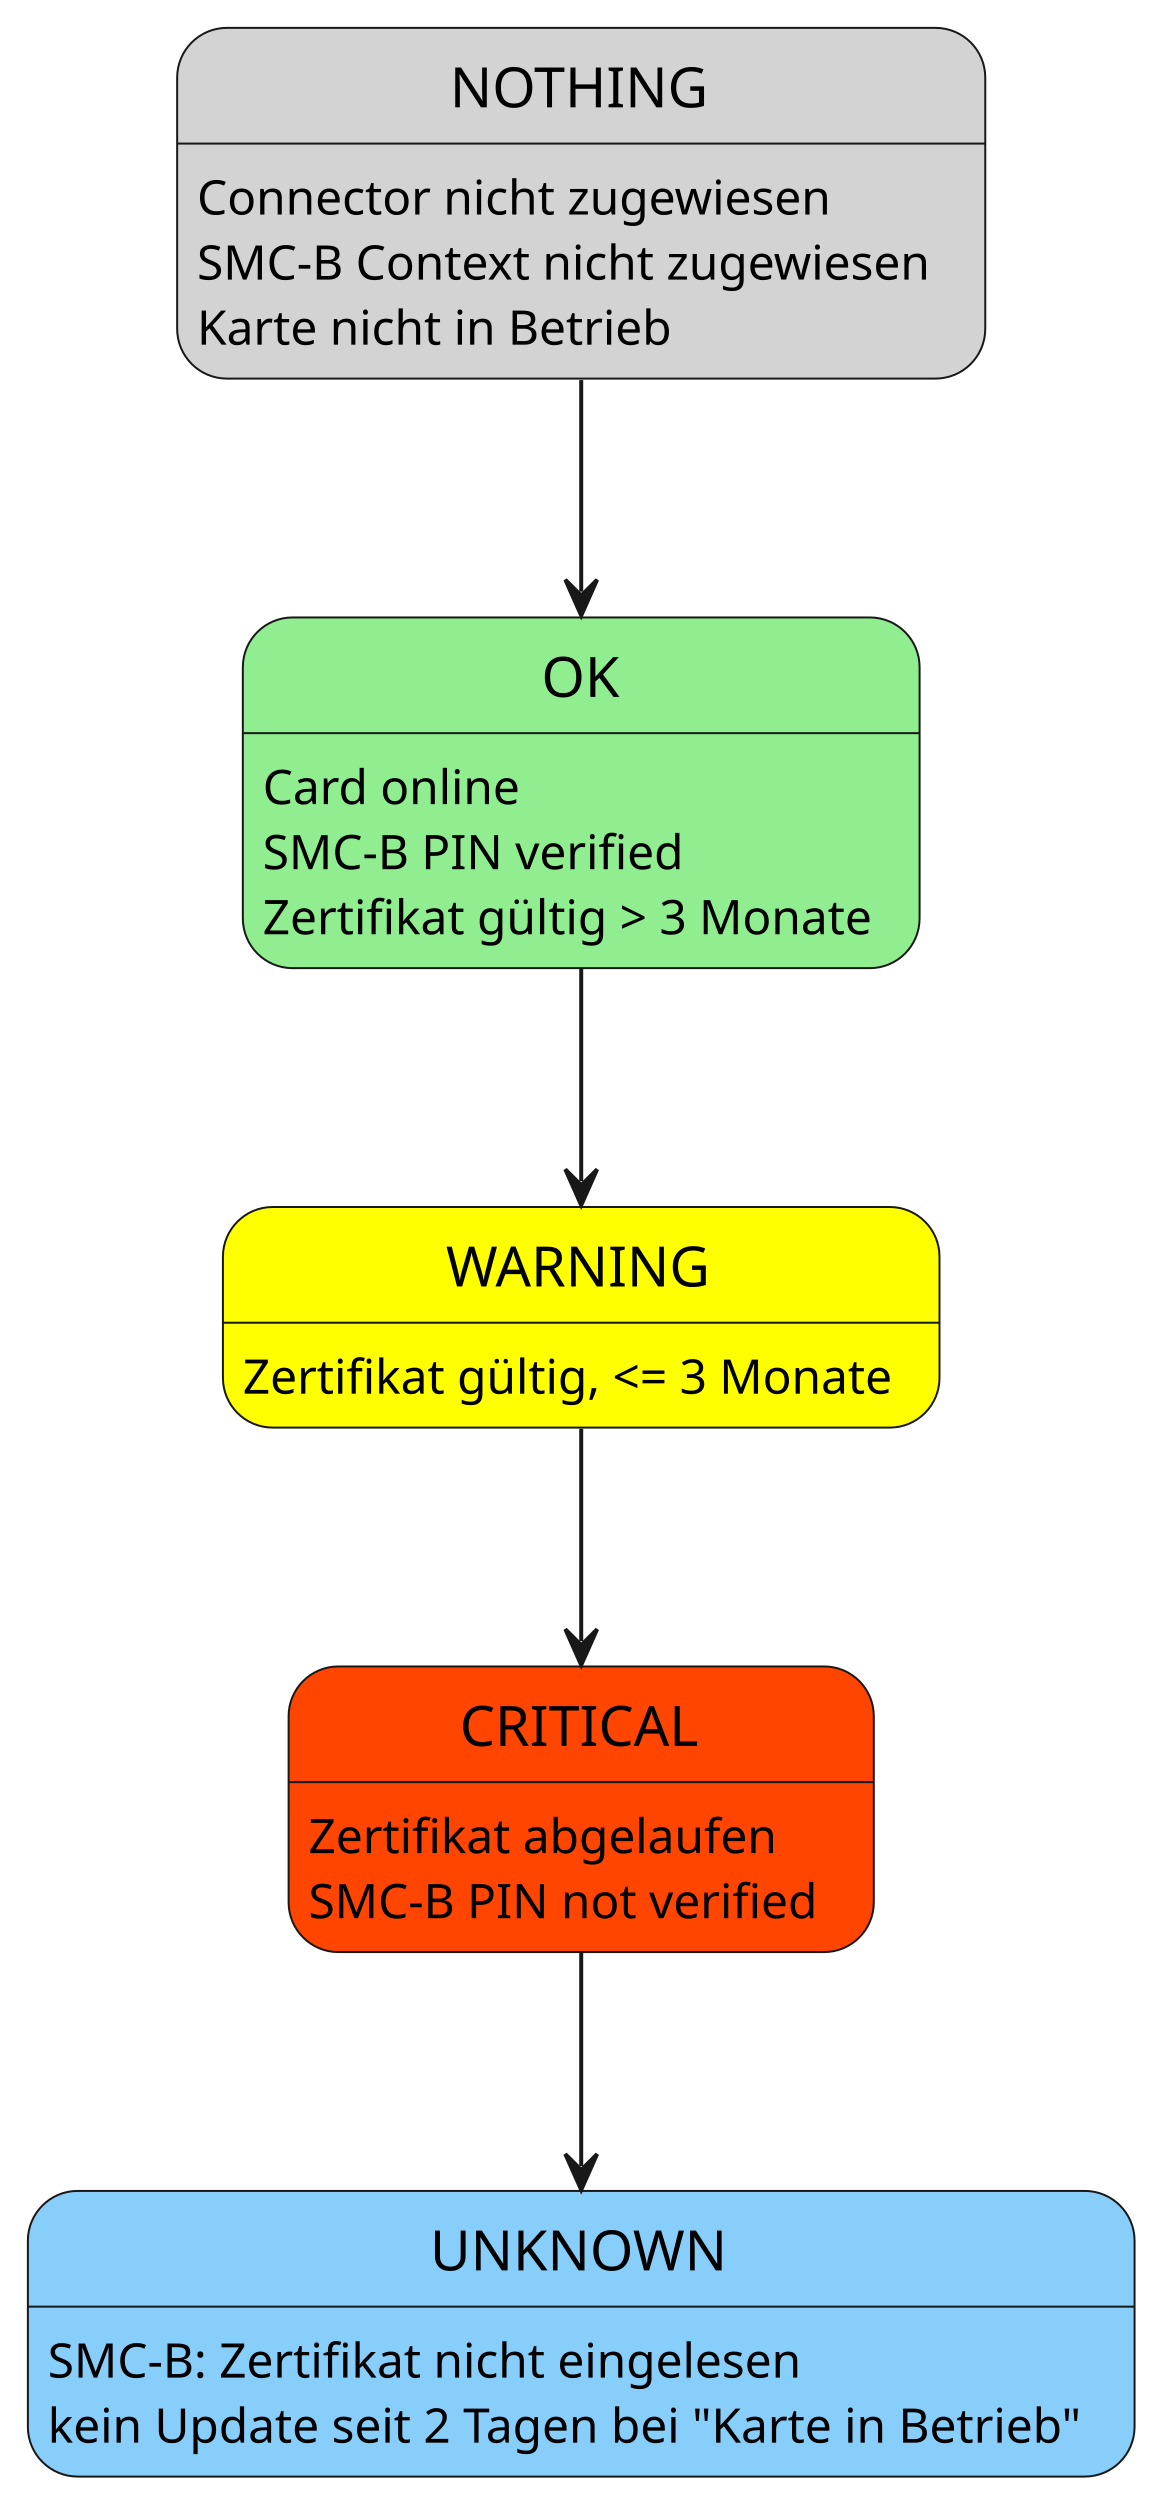
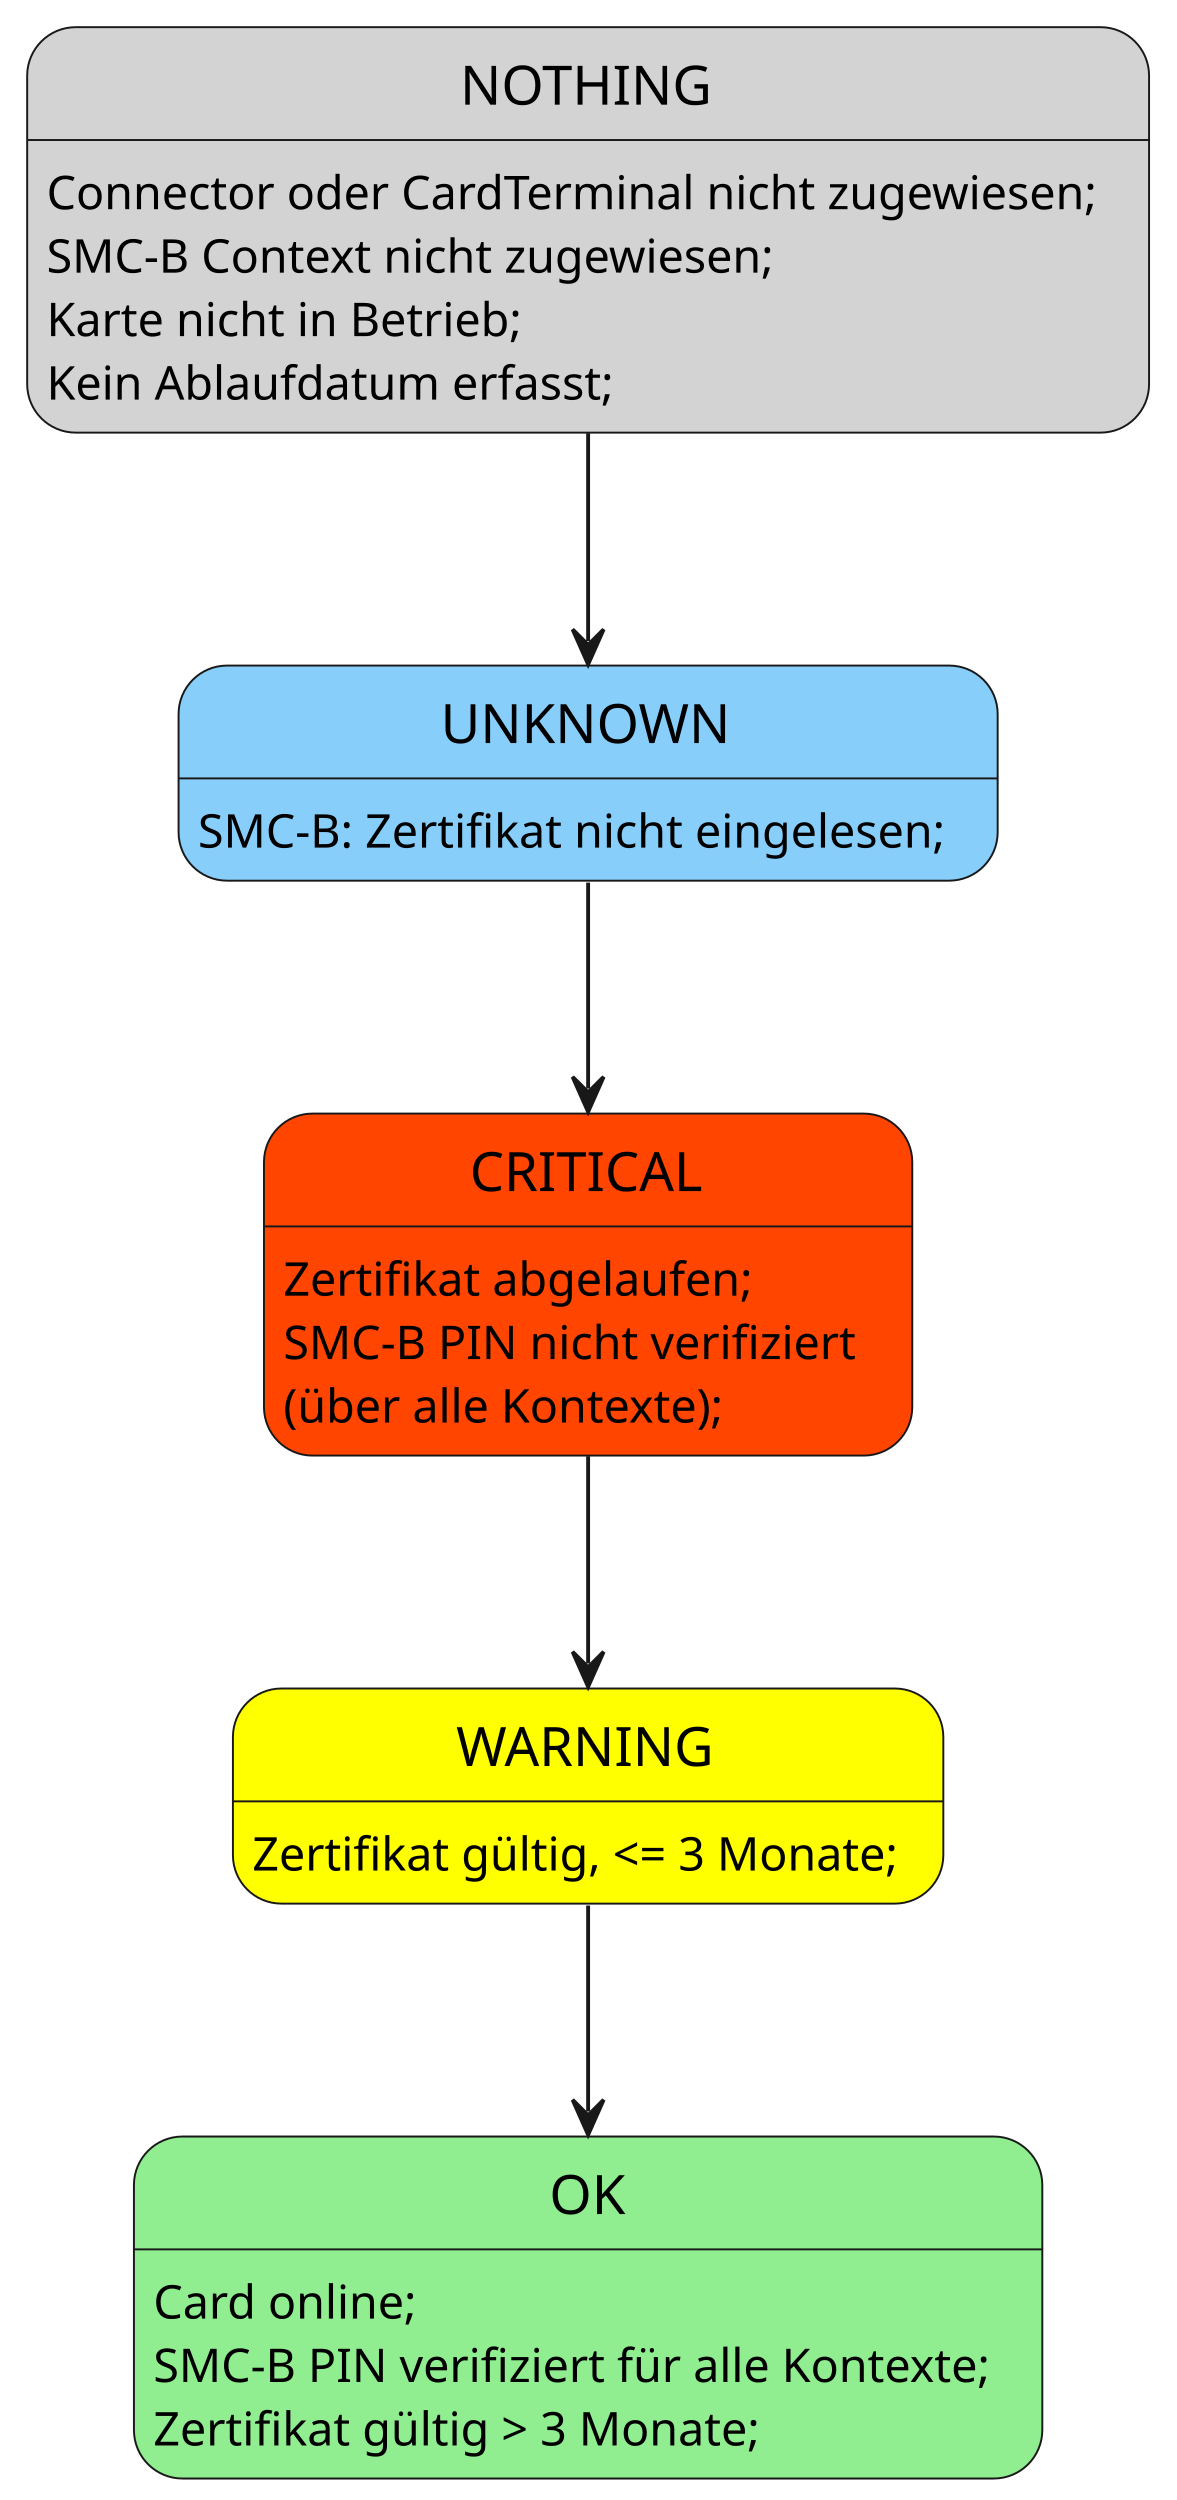
- <svg xmlns="http://www.w3.org/2000/svg" contentStyleType="text/css" height="628px" preserveAspectRatio="none" style="width:292px;height:628px;background:#FFFFFF;" version="1.1" viewBox="0 0 292 628" width="292px" zoomAndPan="magnify">
+ <svg xmlns="http://www.w3.org/2000/svg" contentStyleType="text/css" height="644px" preserveAspectRatio="none" style="width:303px;height:644px;background:#FFFFFF;" version="1.1" viewBox="0 0 303 644" width="303px" zoomAndPan="magnify">
  <defs />
  <g>
    <g id="OK">
-       <rect fill="#90EE90" height="88.1" rx="12.5" ry="12.5" style="stroke:#181818;stroke-width:0.5;" width="170" x="61" y="155.1" />
-       <line style="stroke:#181818;stroke-width:0.5;" x1="61" x2="231" y1="184.168" y2="184.168" />
-       <text fill="#000000" font-family="sans-serif" font-size="14" lengthAdjust="spacing" textLength="20" x="136" y="175.066">OK</text>
-       <text fill="#000000" font-family="sans-serif" font-size="12" lengthAdjust="spacing" textLength="64" x="66" y="201.996">Card online</text>
-       <text fill="#000000" font-family="sans-serif" font-size="12" lengthAdjust="spacing" textLength="106" x="66" y="218.34">SMC-B PIN verified</text>
-       <text fill="#000000" font-family="sans-serif" font-size="12" lengthAdjust="spacing" textLength="150" x="66" y="234.684">Zertifikat gültig &gt; 3 Monate</text>
+       <rect fill="#90EE90" height="88.1" rx="12.5" ry="12.5" style="stroke:#181818;stroke-width:0.5;" width="234" x="34.5" y="550.37" />
+       <line style="stroke:#181818;stroke-width:0.5;" x1="34.5" x2="268.5" y1="579.438" y2="579.438" />
+       <text fill="#000000" font-family="sans-serif" font-size="14" lengthAdjust="spacing" textLength="20" x="141.5" y="570.336">OK</text>
+       <text fill="#000000" font-family="sans-serif" font-size="12" lengthAdjust="spacing" textLength="67" x="39.5" y="597.266">Card online;</text>
+       <text fill="#000000" font-family="sans-serif" font-size="12" lengthAdjust="spacing" textLength="214" x="39.5" y="613.61">SMC-B PIN verifiziert für alle Kontexte;</text>
+       <text fill="#000000" font-family="sans-serif" font-size="12" lengthAdjust="spacing" textLength="153" x="39.5" y="629.954">Zertifikat gültig &gt; 3 Monate;</text>
    </g>
    <g id="WARNING">
-       <rect fill="#FFFF00" height="55.412" rx="12.5" ry="12.5" style="stroke:#181818;stroke-width:0.5;" width="180" x="56" y="303.2" />
-       <line style="stroke:#181818;stroke-width:0.5;" x1="56" x2="236" y1="332.268" y2="332.268" />
-       <text fill="#000000" font-family="sans-serif" font-size="14" lengthAdjust="spacing" textLength="68" x="112" y="323.166">WARNING</text>
-       <text fill="#000000" font-family="sans-serif" font-size="12" lengthAdjust="spacing" textLength="160" x="61" y="350.096">Zertifikat gültig, &lt;= 3 Monate</text>
+       <rect fill="#FFFF00" height="55.412" rx="12.5" ry="12.5" style="stroke:#181818;stroke-width:0.5;" width="183" x="60" y="434.96" />
+       <line style="stroke:#181818;stroke-width:0.5;" x1="60" x2="243" y1="464.028" y2="464.028" />
+       <text fill="#000000" font-family="sans-serif" font-size="14" lengthAdjust="spacing" textLength="68" x="117.5" y="454.926">WARNING</text>
+       <text fill="#000000" font-family="sans-serif" font-size="12" lengthAdjust="spacing" textLength="163" x="65" y="481.856">Zertifikat gültig, &lt;= 3 Monate;</text>
    </g>
    <g id="CRITICAL">
-       <rect fill="#FF4500" height="71.756" rx="12.5" ry="12.5" style="stroke:#181818;stroke-width:0.5;" width="147" x="72.5" y="418.61" />
-       <line style="stroke:#181818;stroke-width:0.5;" x1="72.5" x2="219.5" y1="447.678" y2="447.678" />
-       <text fill="#000000" font-family="sans-serif" font-size="14" lengthAdjust="spacing" textLength="61" x="115.5" y="438.576">CRITICAL</text>
-       <text fill="#000000" font-family="sans-serif" font-size="12" lengthAdjust="spacing" textLength="116" x="77.5" y="465.506">Zertifikat abgelaufen</text>
-       <text fill="#000000" font-family="sans-serif" font-size="12" lengthAdjust="spacing" textLength="127" x="77.5" y="481.85">SMC-B PIN not verified</text>
+       <rect fill="#FF4500" height="88.1" rx="12.5" ry="12.5" style="stroke:#181818;stroke-width:0.5;" width="167" x="68" y="286.86" />
+       <line style="stroke:#181818;stroke-width:0.5;" x1="68" x2="235" y1="315.928" y2="315.928" />
+       <text fill="#000000" font-family="sans-serif" font-size="14" lengthAdjust="spacing" textLength="61" x="121" y="306.826">CRITICAL</text>
+       <text fill="#000000" font-family="sans-serif" font-size="12" lengthAdjust="spacing" textLength="119" x="73" y="333.756">Zertifikat abgelaufen;</text>
+       <text fill="#000000" font-family="sans-serif" font-size="12" lengthAdjust="spacing" textLength="147" x="73" y="350.1">SMC-B PIN nicht verifiziert</text>
+       <text fill="#000000" font-family="sans-serif" font-size="12" lengthAdjust="spacing" textLength="112" x="73" y="366.444">(über alle Kontexte);</text>
    </g>
    <g id="UNKNOWN">
-       <rect fill="#87CEFA" height="71.756" rx="12.5" ry="12.5" style="stroke:#181818;stroke-width:0.5;" width="278" x="7" y="550.36" />
-       <line style="stroke:#181818;stroke-width:0.5;" x1="7" x2="285" y1="579.428" y2="579.428" />
-       <text fill="#000000" font-family="sans-serif" font-size="14" lengthAdjust="spacing" textLength="76" x="108" y="570.326">UNKNOWN</text>
-       <text fill="#000000" font-family="sans-serif" font-size="12" lengthAdjust="spacing" textLength="188" x="12" y="597.256">SMC-B: Zertifikat nicht eingelesen</text>
-       <text fill="#000000" font-family="sans-serif" font-size="12" lengthAdjust="spacing" textLength="258" x="12" y="613.6">kein Update seit 2 Tagen bei "Karte in Betrieb"</text>
+       <rect fill="#87CEFA" height="55.412" rx="12.5" ry="12.5" style="stroke:#181818;stroke-width:0.5;" width="211" x="46" y="171.45" />
+       <line style="stroke:#181818;stroke-width:0.5;" x1="46" x2="257" y1="200.518" y2="200.518" />
+       <text fill="#000000" font-family="sans-serif" font-size="14" lengthAdjust="spacing" textLength="76" x="113.5" y="191.416">UNKNOWN</text>
+       <text fill="#000000" font-family="sans-serif" font-size="12" lengthAdjust="spacing" textLength="191" x="51" y="218.346">SMC-B: Zertifikat nicht eingelesen;</text>
    </g>
    <g id="NOTHING">
-       <rect fill="#D3D3D3" height="88.1" rx="12.5" ry="12.5" style="stroke:#181818;stroke-width:0.5;" width="203" x="44.5" y="7" />
-       <line style="stroke:#181818;stroke-width:0.5;" x1="44.5" x2="247.5" y1="36.068" y2="36.068" />
-       <text fill="#000000" font-family="sans-serif" font-size="14" lengthAdjust="spacing" textLength="66" x="113" y="26.966">NOTHING</text>
-       <text fill="#000000" font-family="sans-serif" font-size="12" lengthAdjust="spacing" textLength="157" x="49.5" y="53.896">Connector nicht zugewiesen</text>
-       <text fill="#000000" font-family="sans-serif" font-size="12" lengthAdjust="spacing" textLength="183" x="49.5" y="70.24">SMC-B Context nicht zugewiesen</text>
-       <text fill="#000000" font-family="sans-serif" font-size="12" lengthAdjust="spacing" textLength="117" x="49.5" y="86.584">Karte nicht in Betrieb</text>
+       <rect fill="#D3D3D3" height="104.444" rx="12.5" ry="12.5" style="stroke:#181818;stroke-width:0.5;" width="289" x="7" y="7" />
+       <line style="stroke:#181818;stroke-width:0.5;" x1="7" x2="296" y1="36.068" y2="36.068" />
+       <text fill="#000000" font-family="sans-serif" font-size="14" lengthAdjust="spacing" textLength="66" x="118.5" y="26.966">NOTHING</text>
+       <text fill="#000000" font-family="sans-serif" font-size="12" lengthAdjust="spacing" textLength="269" x="12" y="53.896">Connector oder CardTerminal nicht zugewiesen;</text>
+       <text fill="#000000" font-family="sans-serif" font-size="12" lengthAdjust="spacing" textLength="186" x="12" y="70.24">SMC-B Context nicht zugewiesen;</text>
+       <text fill="#000000" font-family="sans-serif" font-size="12" lengthAdjust="spacing" textLength="120" x="12" y="86.584">Karte nicht in Betrieb;</text>
+       <text fill="#000000" font-family="sans-serif" font-size="12" lengthAdjust="spacing" textLength="144" x="12" y="102.928">Kein Ablaufdatum erfasst;</text>
    </g>
-     <g id="link_NOTHING_OK">
-       <path d="M146,95.48 C146,114.16 146,129.94 146,148.62 " fill="none" id="NOTHING-to-OK" style="stroke:#181818;stroke-width:1.0;" />
-       <polygon fill="#181818" points="146,154.62,150,145.62,146,149.62,142,145.62,146,154.62" style="stroke:#181818;stroke-width:1.0;" />
+     <g id="link_NOTHING_UNKNOWN">
+       <path d="M151.5,111.58 C151.5,131.8 151.5,148.19 151.5,165.13 " fill="none" id="NOTHING-to-UNKNOWN" style="stroke:#181818;stroke-width:1.0;" />
+       <polygon fill="#181818" points="151.5,171.13,155.5,162.13,151.5,166.13,147.5,162.13,151.5,171.13" style="stroke:#181818;stroke-width:1.0;" />
    </g>
-     <g id="link_OK_WARNING">
-       <path d="M146,243.35 C146,262.96 146,279.56 146,296.74 " fill="none" id="OK-to-WARNING" style="stroke:#181818;stroke-width:1.0;" />
-       <polygon fill="#181818" points="146,302.74,150,293.74,146,297.74,142,293.74,146,302.74" style="stroke:#181818;stroke-width:1.0;" />
+     <g id="link_UNKNOWN_CRITICAL">
+       <path d="M151.5,227.35 C151.5,244.44 151.5,260.88 151.5,280.4 " fill="none" id="UNKNOWN-to-CRITICAL" style="stroke:#181818;stroke-width:1.0;" />
+       <polygon fill="#181818" points="151.5,286.4,155.5,277.4,151.5,281.4,147.5,277.4,151.5,286.4" style="stroke:#181818;stroke-width:1.0;" />
    </g>
-     <g id="link_WARNING_CRITICAL">
-       <path d="M146,358.89 C146,376.38 146,393.34 146,412.26 " fill="none" id="WARNING-to-CRITICAL" style="stroke:#181818;stroke-width:1.0;" />
-       <polygon fill="#181818" points="146,418.26,150,409.26,146,413.26,142,409.26,146,418.26" style="stroke:#181818;stroke-width:1.0;" />
+     <g id="link_CRITICAL_WARNING">
+       <path d="M151.5,375.11 C151.5,394.72 151.5,411.32 151.5,428.5 " fill="none" id="CRITICAL-to-WARNING" style="stroke:#181818;stroke-width:1.0;" />
+       <polygon fill="#181818" points="151.5,434.5,155.5,425.5,151.5,429.5,147.5,425.5,151.5,434.5" style="stroke:#181818;stroke-width:1.0;" />
    </g>
-     <g id="link_CRITICAL_UNKNOWN">
-       <path d="M146,490.6 C146,509.06 146,525.63 146,544.1 " fill="none" id="CRITICAL-to-UNKNOWN" style="stroke:#181818;stroke-width:1.0;" />
-       <polygon fill="#181818" points="146,550.1,150,541.1,146,545.1,142,541.1,146,550.1" style="stroke:#181818;stroke-width:1.0;" />
+     <g id="link_WARNING_OK">
+       <path d="M151.5,490.86 C151.5,507.96 151.5,524.39 151.5,543.91 " fill="none" id="WARNING-to-OK" style="stroke:#181818;stroke-width:1.0;" />
+       <polygon fill="#181818" points="151.5,549.91,155.5,540.91,151.5,544.91,147.5,540.91,151.5,549.91" style="stroke:#181818;stroke-width:1.0;" />
    </g>
  </g>
</svg>
